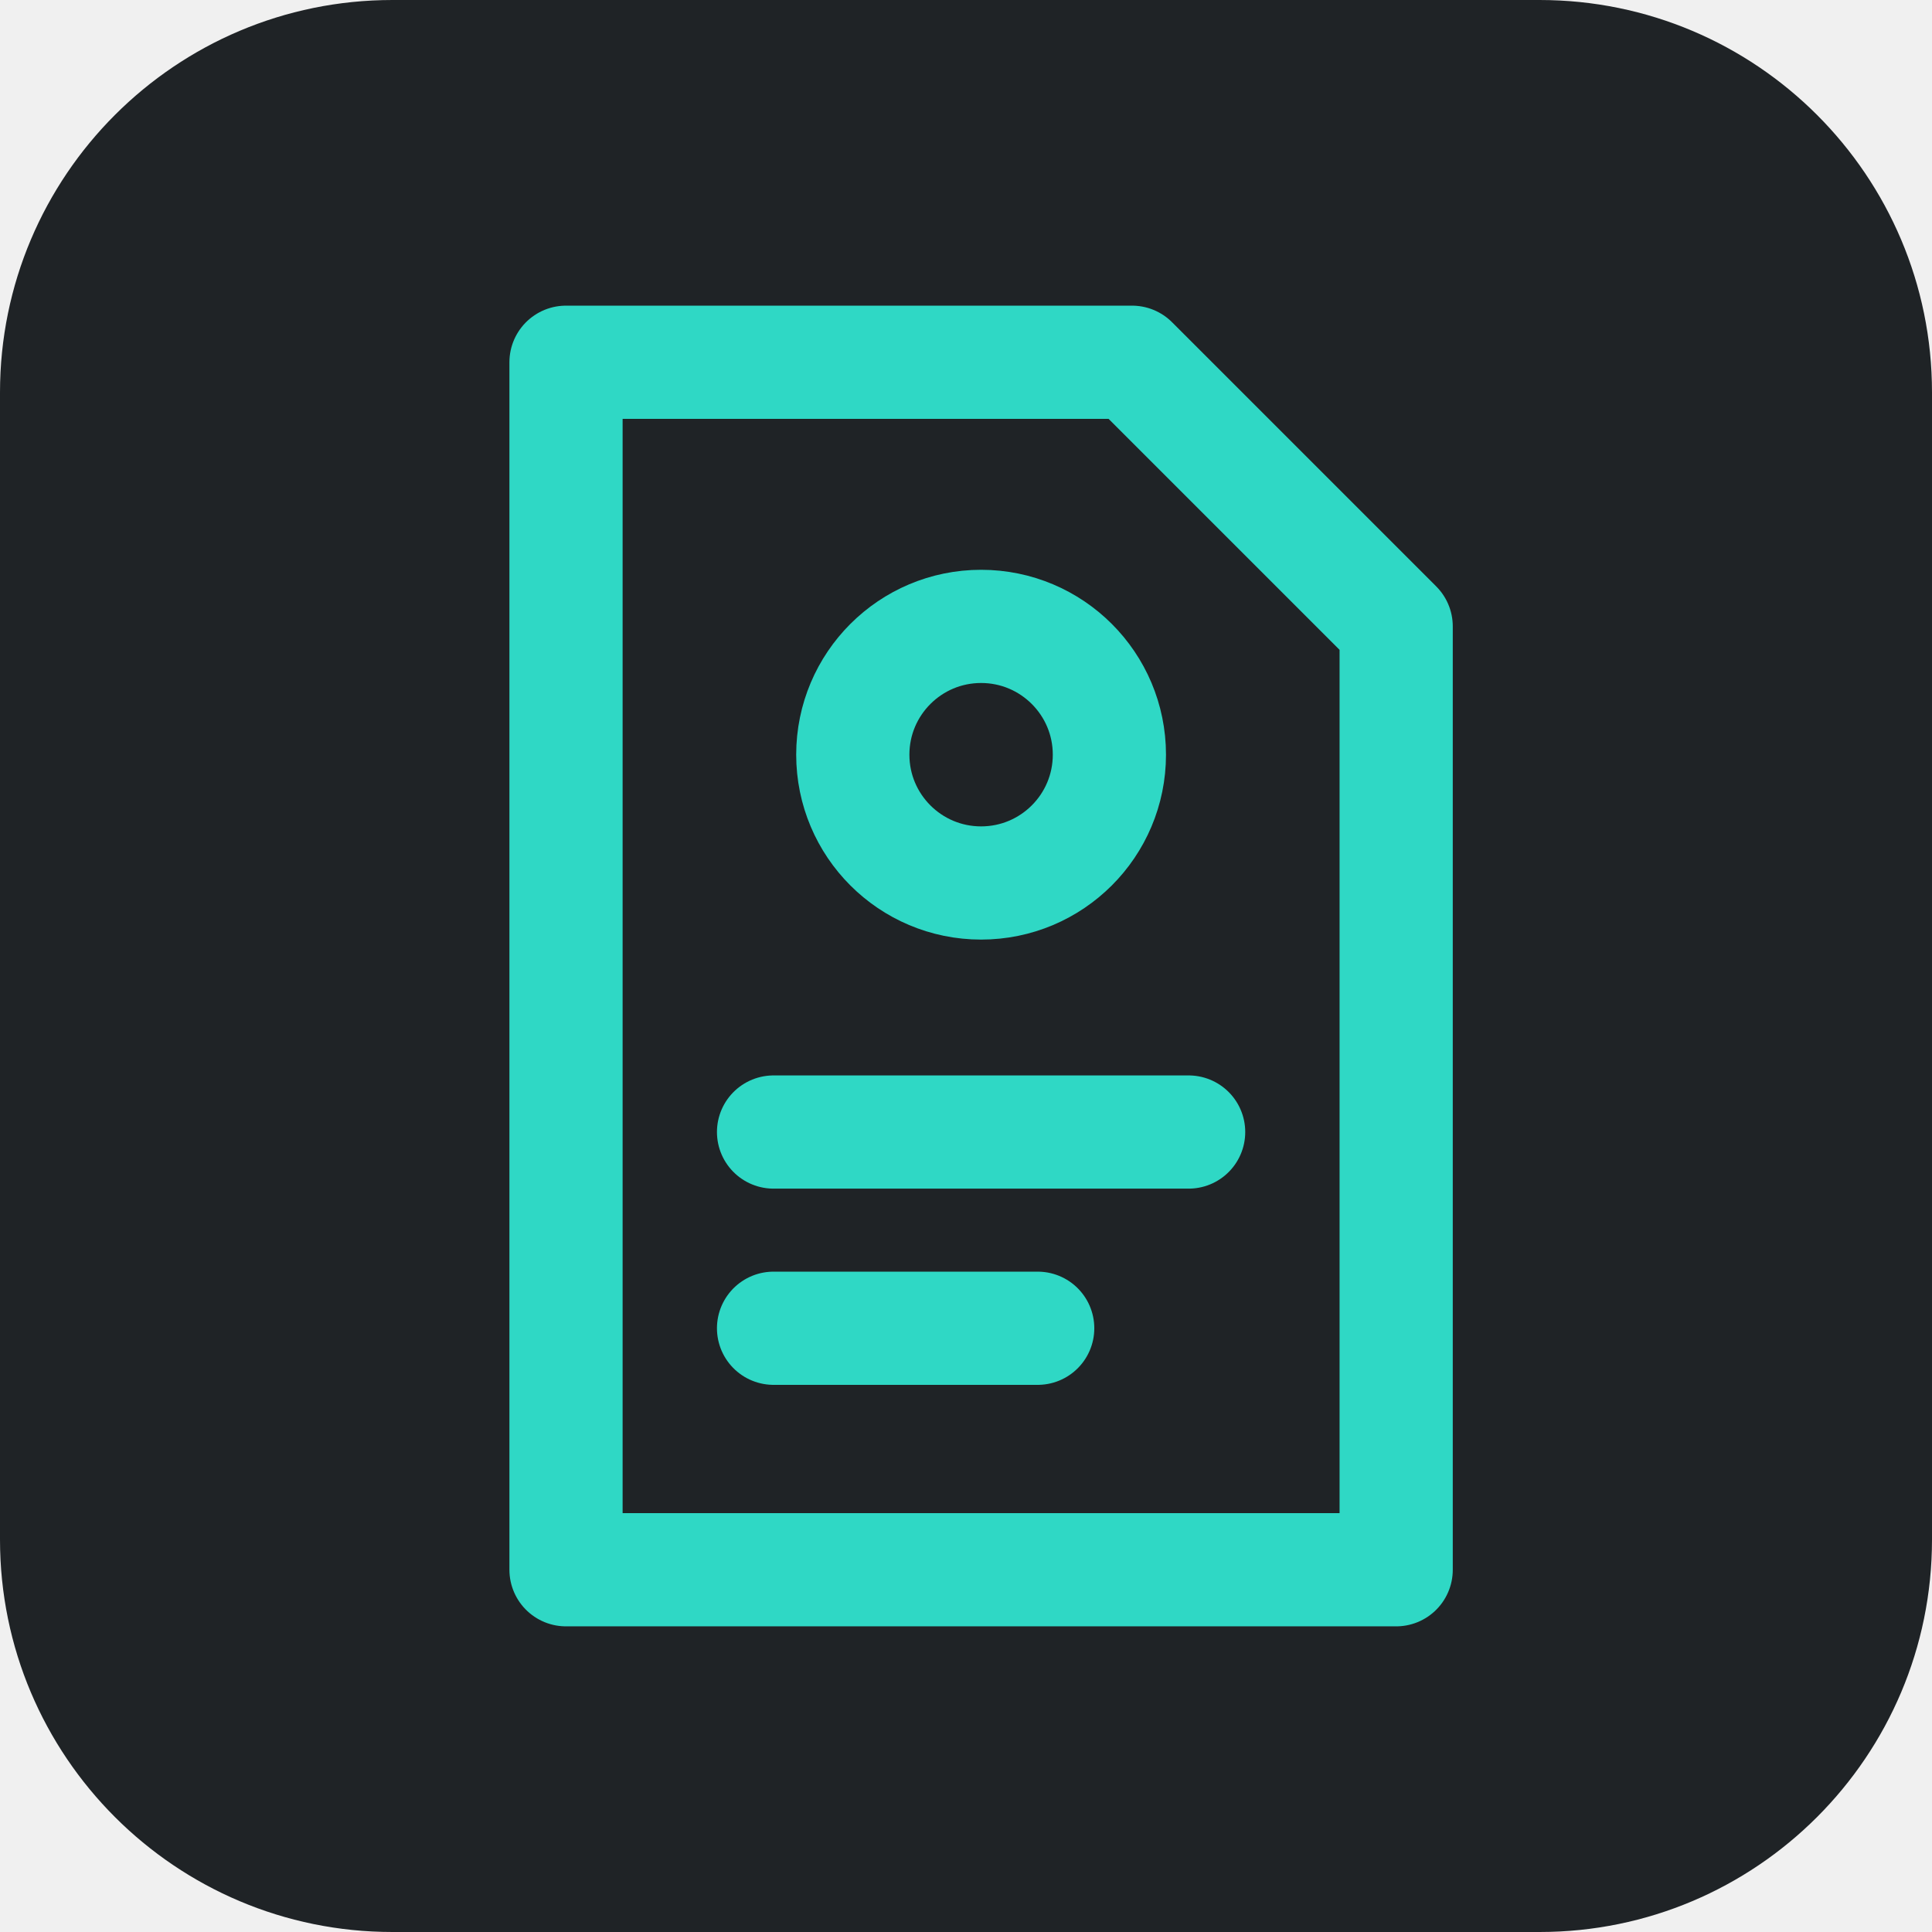
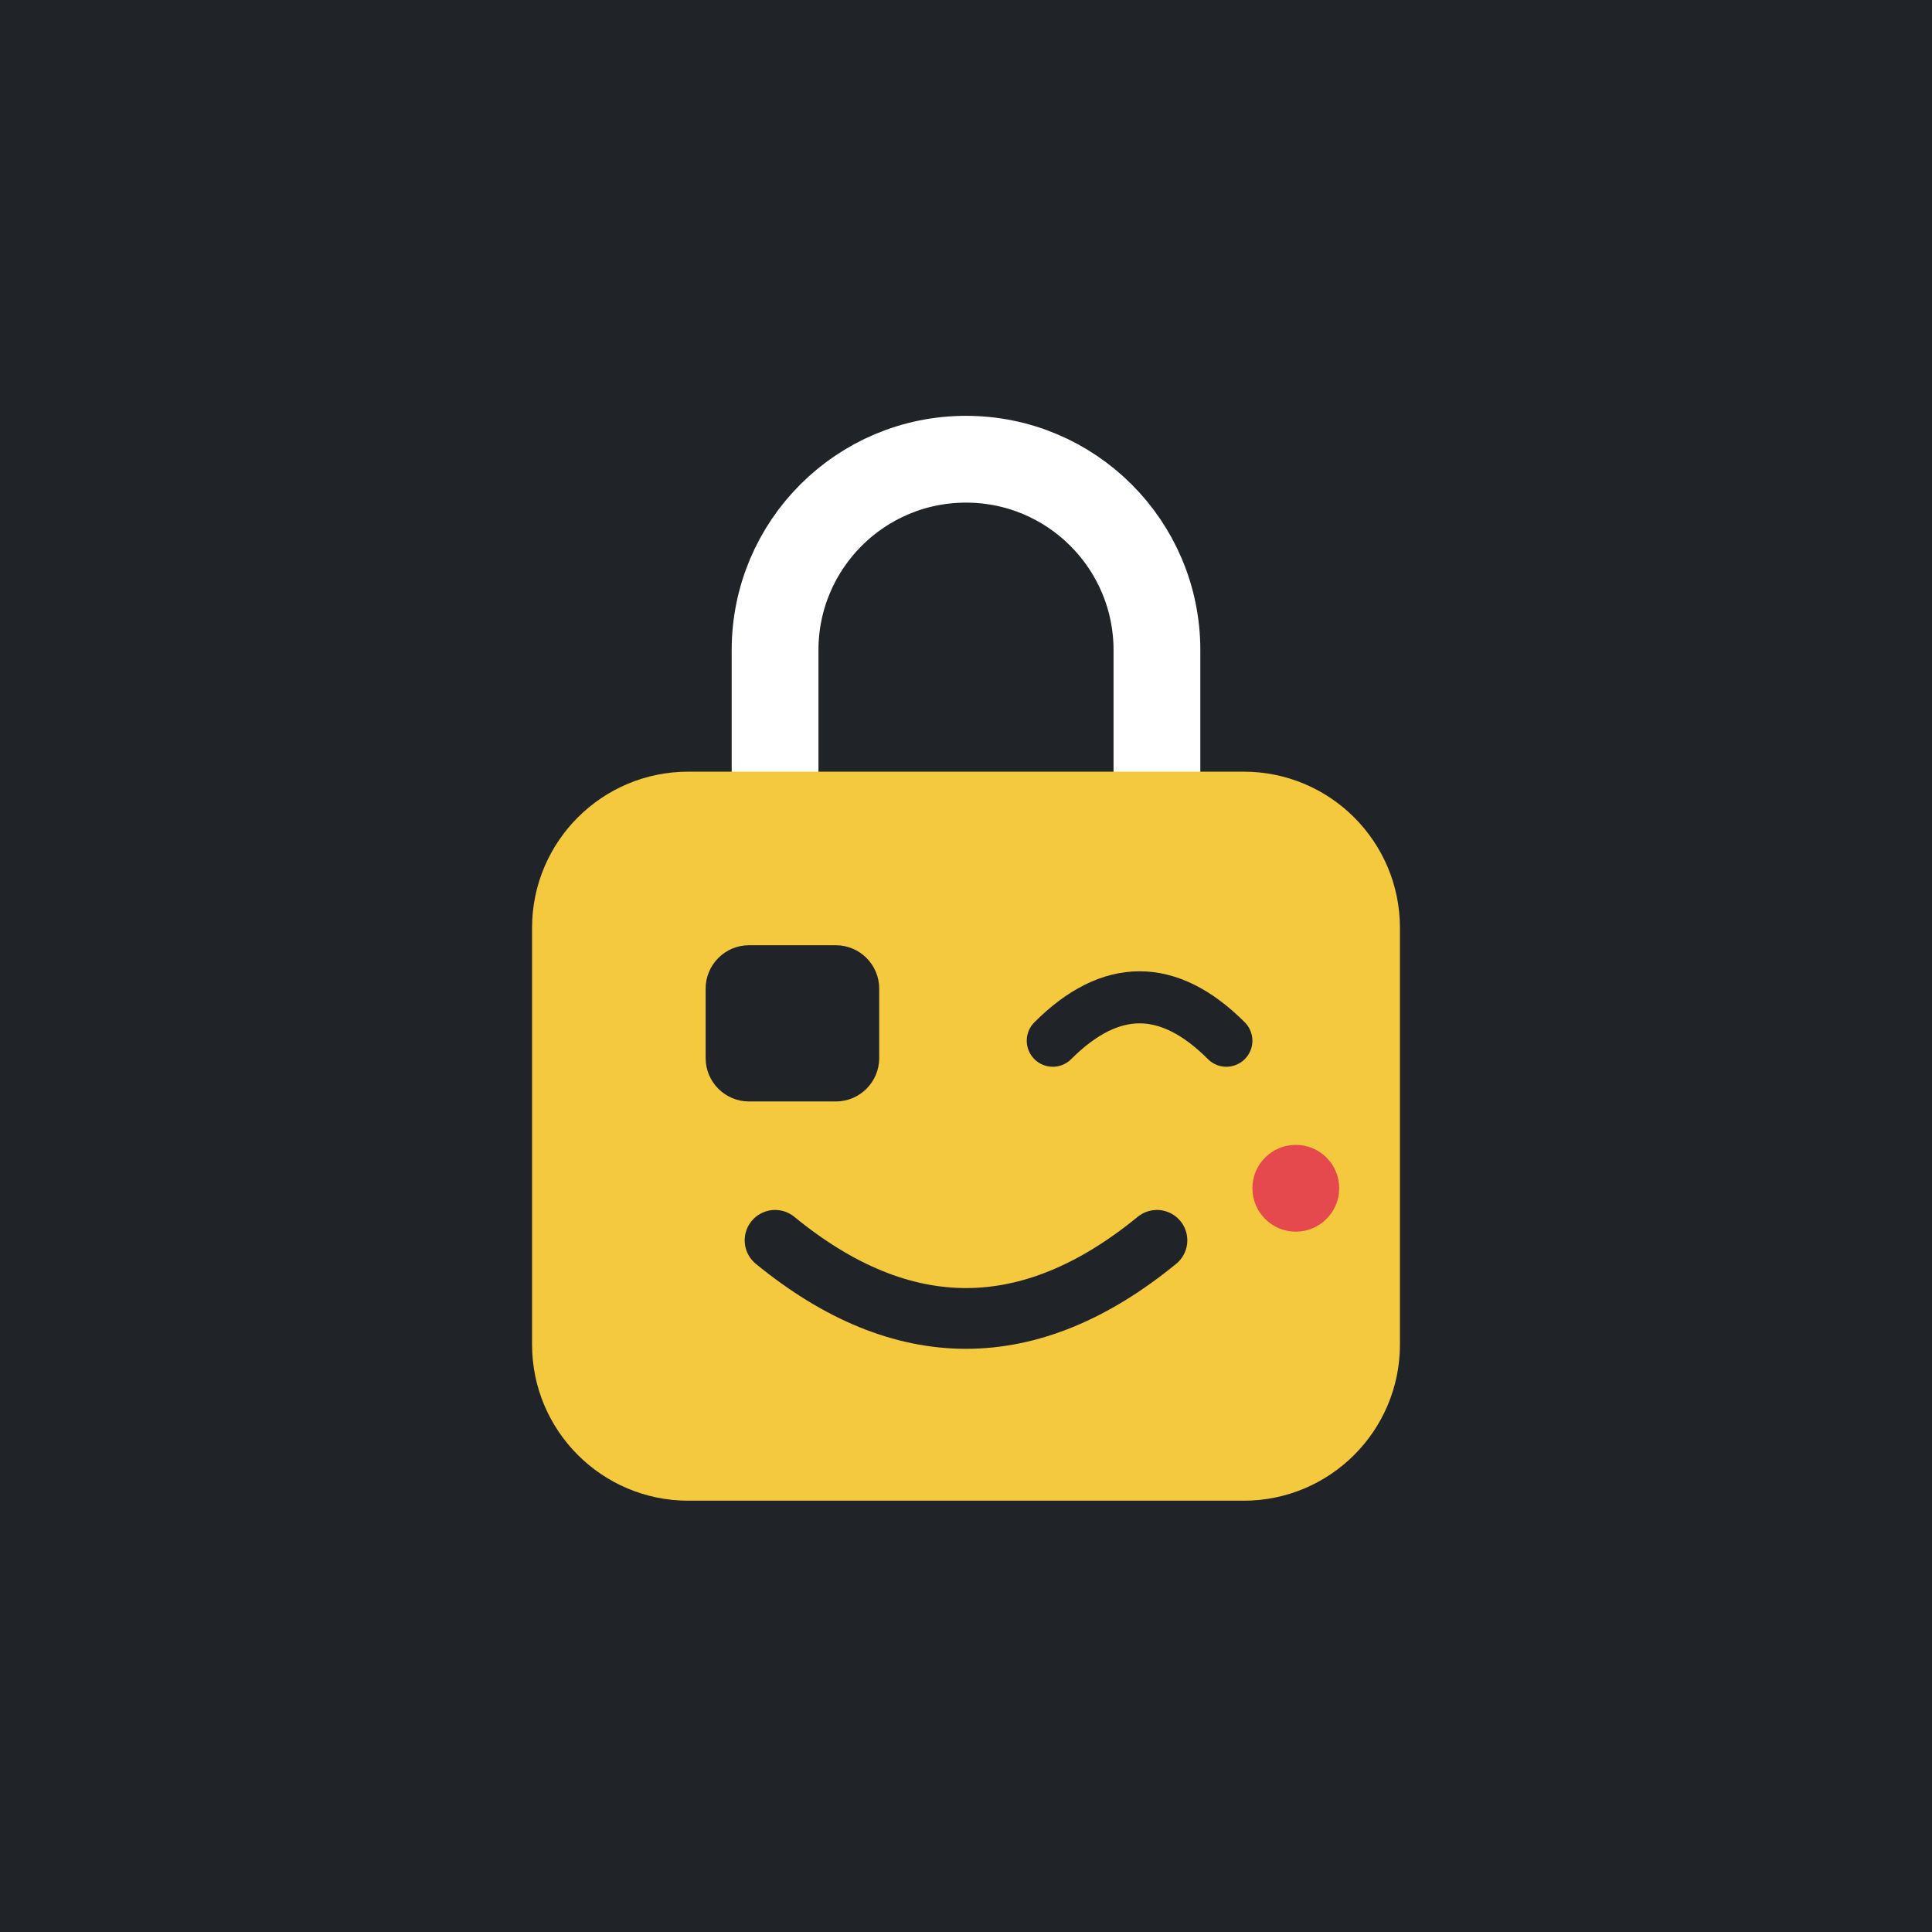
<svg xmlns="http://www.w3.org/2000/svg" viewBox="0 0 512 512">
-   <rect width="512" height="512" rx="104" fill="#1f2326" />
-   <g fill="none" stroke="#2fd8c5" stroke-width="30" stroke-linecap="round" stroke-linejoin="round">
-     <path d="M150 96h150l70 70v250H150z" />
-     <circle cx="260" cy="200" r="34" />
-     <path d="M205 300h110M205 352h70" />
+   <rect width="512" height="512" fill="#202428" />
+   <g transform="translate(256 262) scale(2.3) translate(-60 -73)">
+     <path d="M38 52 V34 A22 22 0 0 1 82 34 V52" fill="none" stroke="#FFFFFF" stroke-width="10" stroke-linecap="round" />
+     <rect x="10" y="48" width="100" height="84" rx="18" fill="#F5C93E" />
+     <rect x="30" y="68" width="20" height="18" rx="5" fill="#202428" />
+     <path d="M70 79 Q80 69 90 79" fill="none" stroke="#202428" stroke-width="6" stroke-linecap="round" />
+     <path d="M38 102 Q60 120 82 102" fill="none" stroke="#202428" stroke-width="7" stroke-linecap="round" />
+     <circle cx="98" cy="96" r="5" fill="#E5484D" />
  </g>
</svg>
